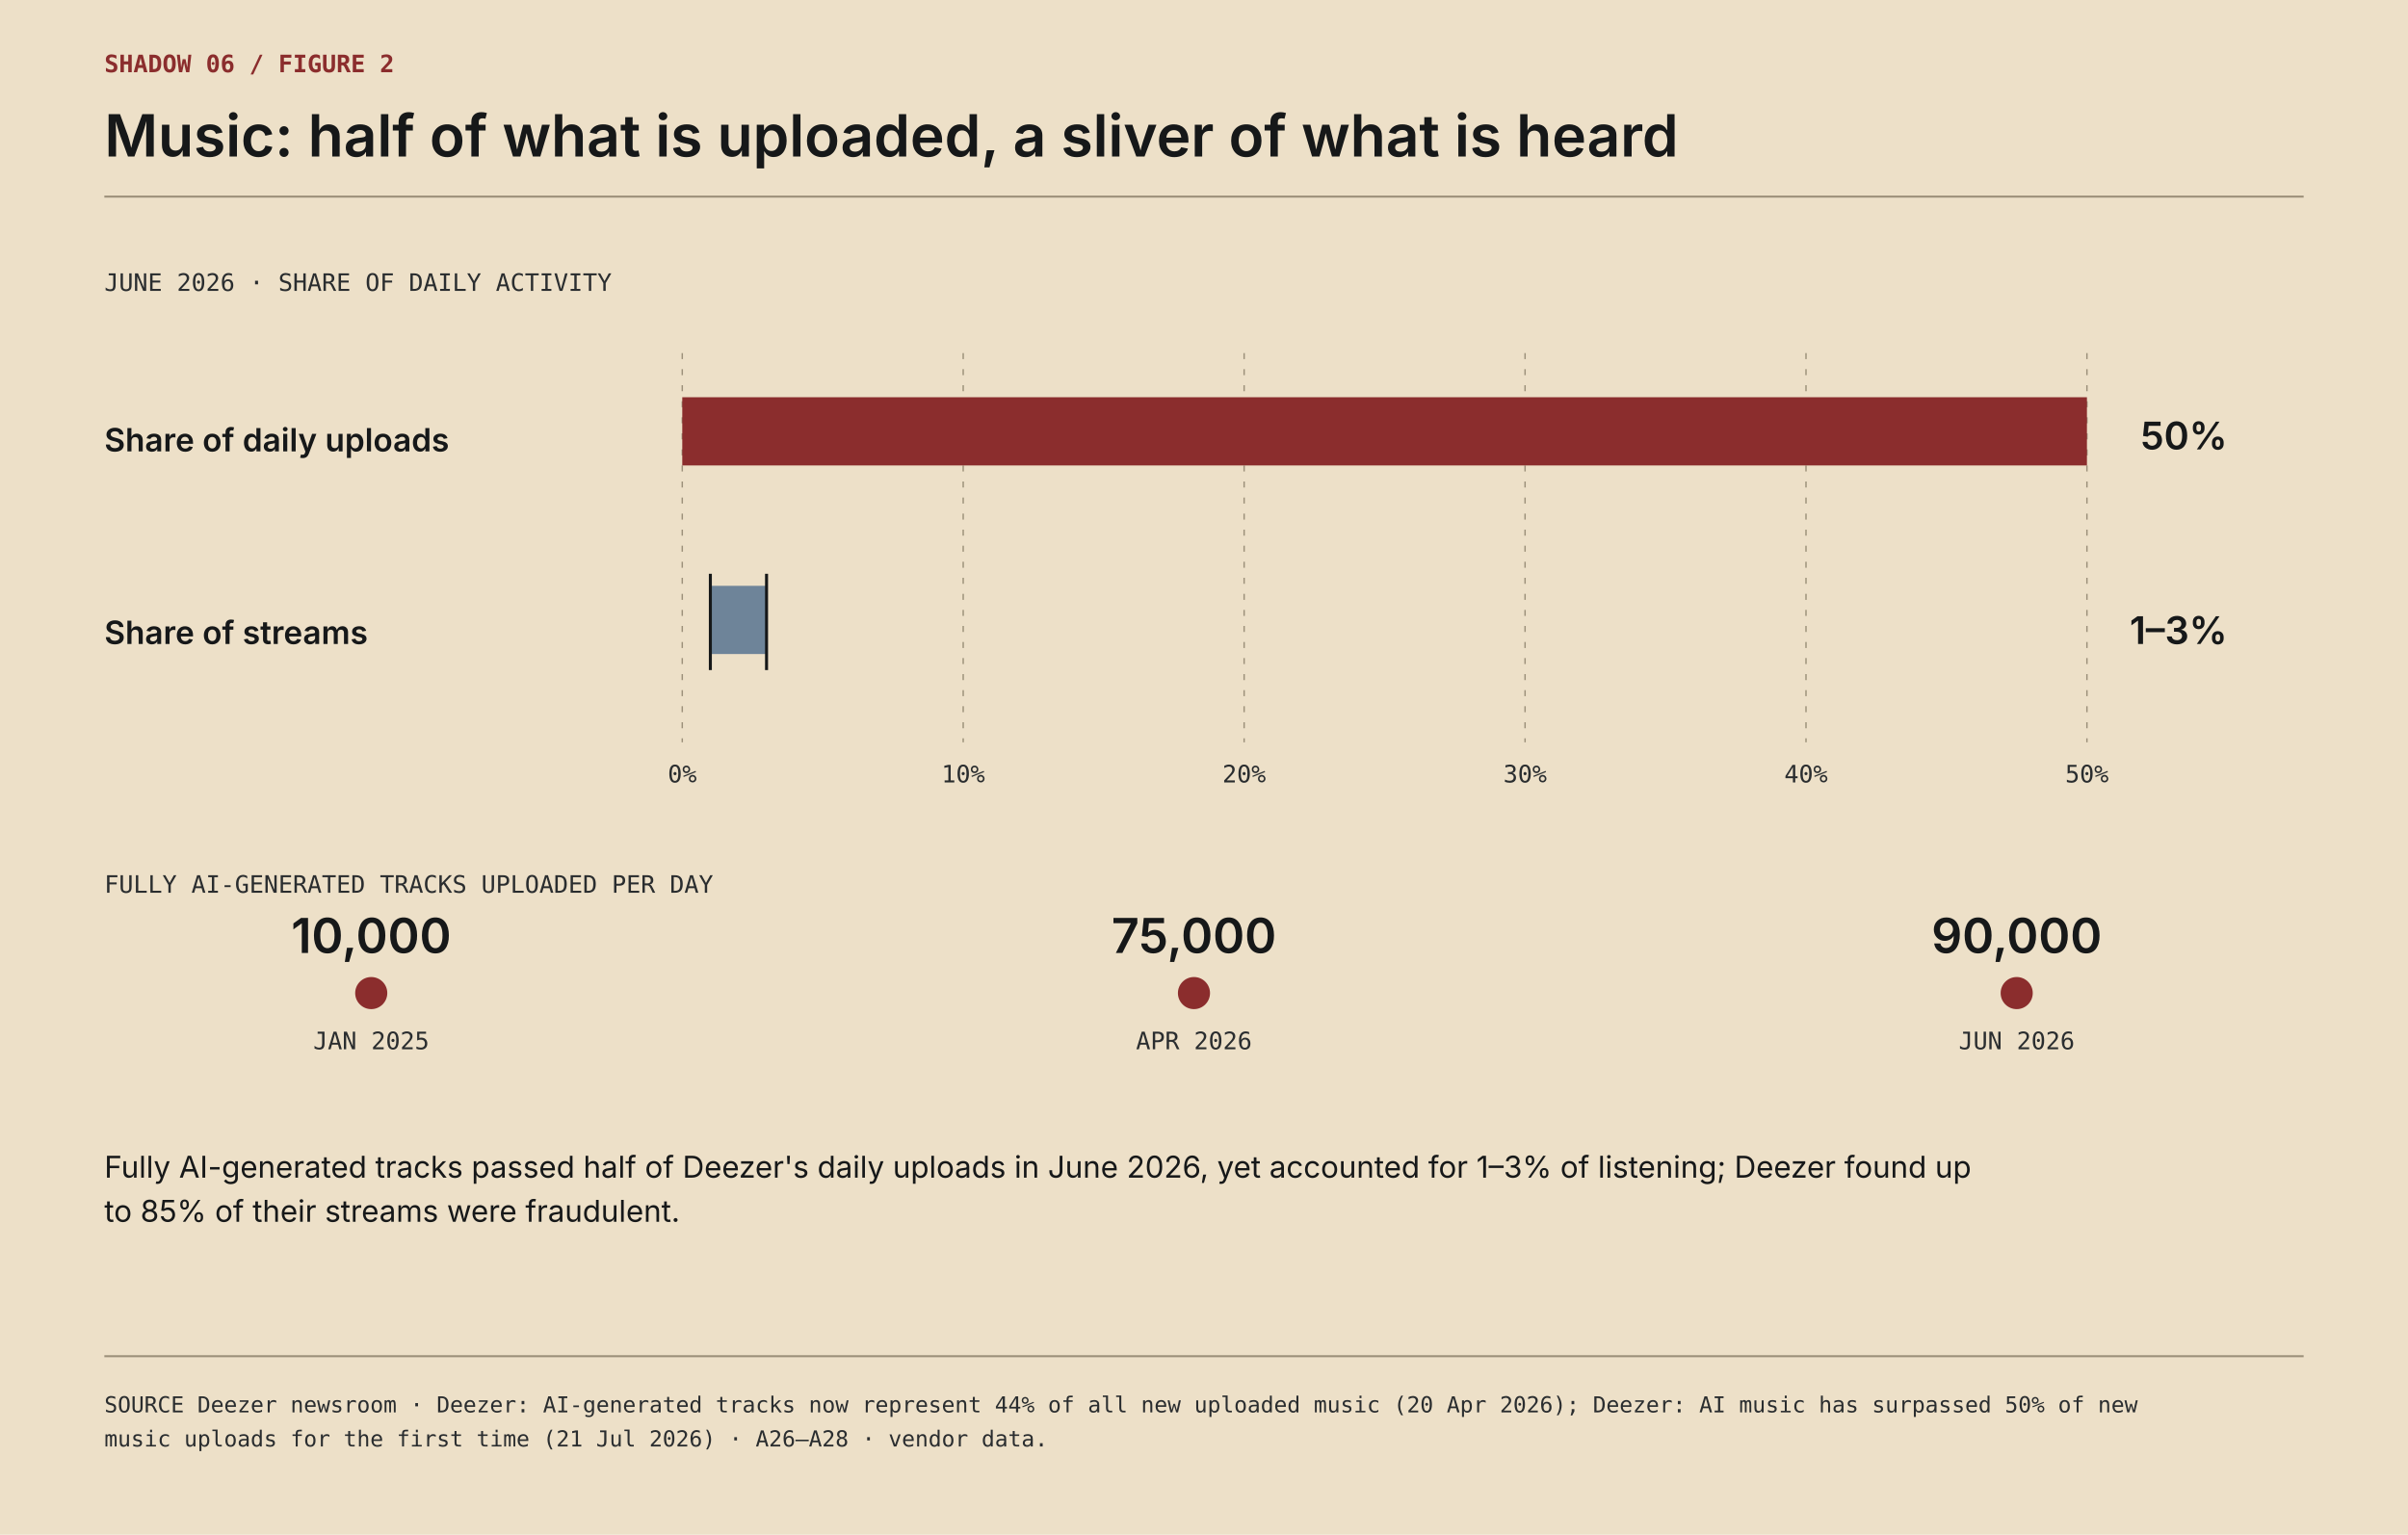
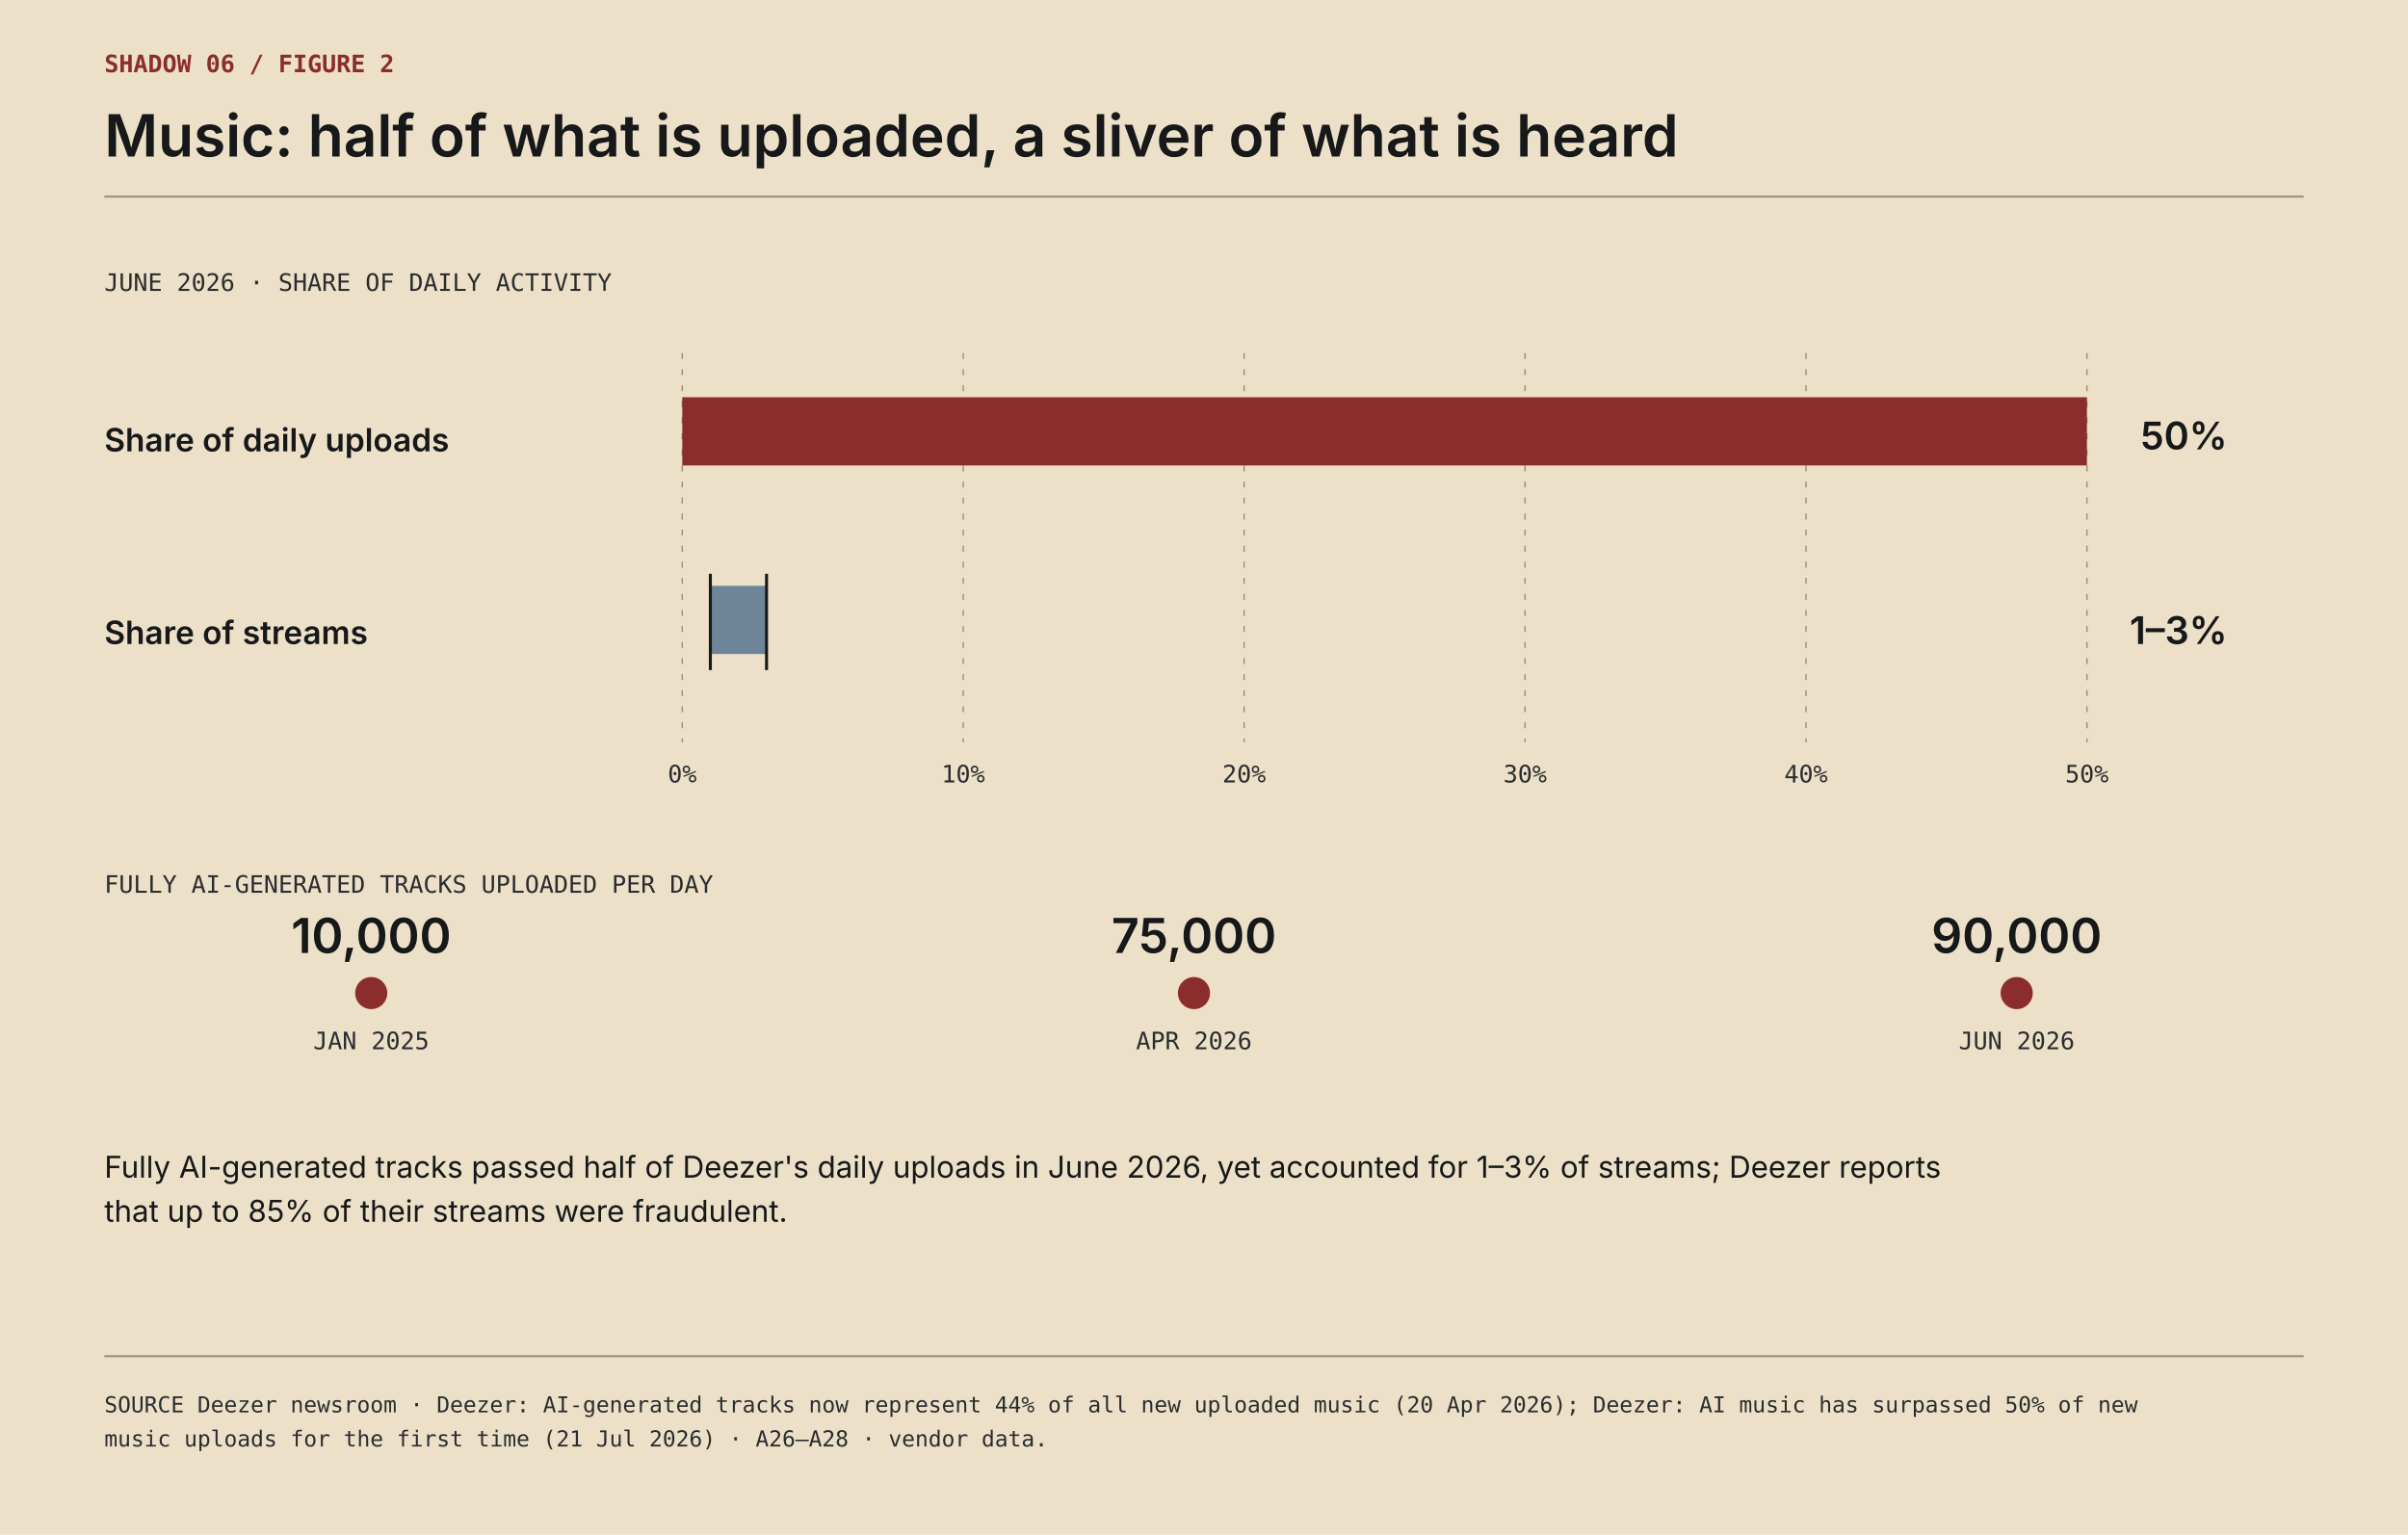
<svg xmlns="http://www.w3.org/2000/svg" width="1200" height="765" viewBox="0 0 1200 765" role="img" aria-labelledby="title desc">
  <rect width="1200" height="765" fill="#EDE0C8" />
  <text x="52" y="36" fill="#8B2D2D" font-family="JetBrains Mono,monospace" font-size="12" font-weight="600" text-anchor="start">SHADOW 06  /  FIGURE 2</text>
  <text x="52" y="78" fill="#161819" font-family="Inter,Arial,sans-serif" font-size="29" font-weight="600" text-anchor="start">Music: half of what is uploaded, a sliver of what is heard</text>
  <line x1="52" y1="98" x2="1148" y2="98" stroke="#9C907A" stroke-width="1" />
  <text x="52" y="145" fill="#2A2D2F" font-family="JetBrains Mono,monospace" font-size="12" font-weight="400" text-anchor="start">JUNE 2026 · SHARE OF DAILY ACTIVITY</text>
  <line x1="340" y1="176" x2="340" y2="370" stroke="#9C907A" stroke-width="0.7" stroke-dasharray="3 5" />
  <text x="340" y="390" fill="#2A2D2F" font-family="JetBrains Mono,monospace" font-size="12" font-weight="400" text-anchor="middle">0%</text>
  <line x1="480" y1="176" x2="480" y2="370" stroke="#9C907A" stroke-width="0.7" stroke-dasharray="3 5" />
  <text x="480" y="390" fill="#2A2D2F" font-family="JetBrains Mono,monospace" font-size="12" font-weight="400" text-anchor="middle">10%</text>
  <line x1="620" y1="176" x2="620" y2="370" stroke="#9C907A" stroke-width="0.7" stroke-dasharray="3 5" />
  <text x="620" y="390" fill="#2A2D2F" font-family="JetBrains Mono,monospace" font-size="12" font-weight="400" text-anchor="middle">20%</text>
  <line x1="760" y1="176" x2="760" y2="370" stroke="#9C907A" stroke-width="0.7" stroke-dasharray="3 5" />
  <text x="760" y="390" fill="#2A2D2F" font-family="JetBrains Mono,monospace" font-size="12" font-weight="400" text-anchor="middle">30%</text>
  <line x1="900" y1="176" x2="900" y2="370" stroke="#9C907A" stroke-width="0.7" stroke-dasharray="3 5" />
  <text x="900" y="390" fill="#2A2D2F" font-family="JetBrains Mono,monospace" font-size="12" font-weight="400" text-anchor="middle">40%</text>
  <line x1="1040" y1="176" x2="1040" y2="370" stroke="#9C907A" stroke-width="0.7" stroke-dasharray="3 5" />
  <text x="1040" y="390" fill="#2A2D2F" font-family="JetBrains Mono,monospace" font-size="12" font-weight="400" text-anchor="middle">50%</text>
  <text x="52" y="225" fill="#161819" font-family="Inter,Arial,sans-serif" font-size="16" font-weight="600" text-anchor="start">Share of daily uploads</text>
  <rect x="340" y="198" width="700" height="34" fill="#8B2D2D" data-row="2" data-field="share_of_daily_uploads_pct" data-value="50" data-x="340" data-scale="14" />
  <text x="1110" y="224" fill="#161819" font-family="Inter,Arial,sans-serif" font-size="19" font-weight="600" text-anchor="end">50%</text>
  <text x="52" y="321" fill="#161819" font-family="Inter,Arial,sans-serif" font-size="16" font-weight="600" text-anchor="start">Share of streams</text>
  <rect x="354" y="292" width="28" height="34" fill="#6E8499" data-row="2" data-field="share_of_streams_pct_low" data-value="1" data-x="354" data-scale="14" data-high="3" />
  <line x1="354" y1="286" x2="354" y2="334" stroke="#161819" stroke-width="1.5" />
  <line x1="382" y1="286" x2="382" y2="334" stroke="#161819" stroke-width="1.5" data-row="2" data-field="share_of_streams_pct_high" data-value="3" data-x="382" data-scale="14" />
  <text x="1110" y="321" fill="#161819" font-family="Inter,Arial,sans-serif" font-size="19" font-weight="600" text-anchor="end">1–3%</text>
  <text x="52" y="445" fill="#2A2D2F" font-family="JetBrains Mono,monospace" font-size="12" font-weight="400" text-anchor="start">FULLY AI-GENERATED TRACKS UPLOADED PER DAY</text>
  <circle cx="185" cy="495" r="8" fill="#8B2D2D" data-row="0" data-field="ai_tracks_per_day" data-value="10000" data-x="185" data-y="495" />
  <text x="185" y="475" fill="#161819" font-family="Inter,Arial,sans-serif" font-size="24" font-weight="600" text-anchor="middle">10,000</text>
  <text x="185" y="523" fill="#2A2D2F" font-family="JetBrains Mono,monospace" font-size="12" font-weight="400" text-anchor="middle">JAN 2025</text>
  <circle cx="595" cy="495" r="8" fill="#8B2D2D" data-row="1" data-field="ai_tracks_per_day" data-value="75000" data-x="595" data-y="495" />
  <text x="595" y="475" fill="#161819" font-family="Inter,Arial,sans-serif" font-size="24" font-weight="600" text-anchor="middle">75,000</text>
  <text x="595" y="523" fill="#2A2D2F" font-family="JetBrains Mono,monospace" font-size="12" font-weight="400" text-anchor="middle">APR 2026</text>
  <circle cx="1005" cy="495" r="8" fill="#8B2D2D" data-row="2" data-field="ai_tracks_per_day" data-value="90000" data-x="1005" data-y="495" />
  <text x="1005" y="475" fill="#161819" font-family="Inter,Arial,sans-serif" font-size="24" font-weight="600" text-anchor="middle">90,000</text>
  <text x="1005" y="523" fill="#2A2D2F" font-family="JetBrains Mono,monospace" font-size="12" font-weight="400" text-anchor="middle">JUN 2026</text>
-   <text x="52" y="587" fill="#161819" font-family="Inter,Arial,sans-serif" font-size="15" font-weight="400" text-anchor="start">Fully AI-generated tracks passed half of Deezer's daily uploads in June 2026, yet accounted for 1–3% of listening; Deezer found up</text>
-   <text x="52" y="609" fill="#161819" font-family="Inter,Arial,sans-serif" font-size="15" font-weight="400" text-anchor="start">to 85% of their streams were fraudulent.</text>
+   <text x="52" y="587" fill="#161819" font-family="Inter,Arial,sans-serif" font-size="15" font-weight="400" text-anchor="start">Fully AI-generated tracks passed half of Deezer's daily uploads in June 2026, yet accounted for 1–3% of streams; Deezer reports</text>
+   <text x="52" y="609" fill="#161819" font-family="Inter,Arial,sans-serif" font-size="15" font-weight="400" text-anchor="start">that up to 85% of their streams were fraudulent.</text>
  <line x1="52" y1="676" x2="1148" y2="676" stroke="#9C907A" stroke-width="1" />
  <text x="52" y="704" fill="#2A2D2F" font-family="JetBrains Mono,monospace" font-size="11" font-weight="400" text-anchor="start">SOURCE  Deezer newsroom · Deezer: AI-generated tracks now represent 44% of all new uploaded music (20 Apr 2026); Deezer: AI music has surpassed 50% of new</text>
  <text x="52" y="721" fill="#2A2D2F" font-family="JetBrains Mono,monospace" font-size="11" font-weight="400" text-anchor="start">music uploads for the first time (21 Jul 2026) · A26–A28 · vendor data.</text>
</svg>
